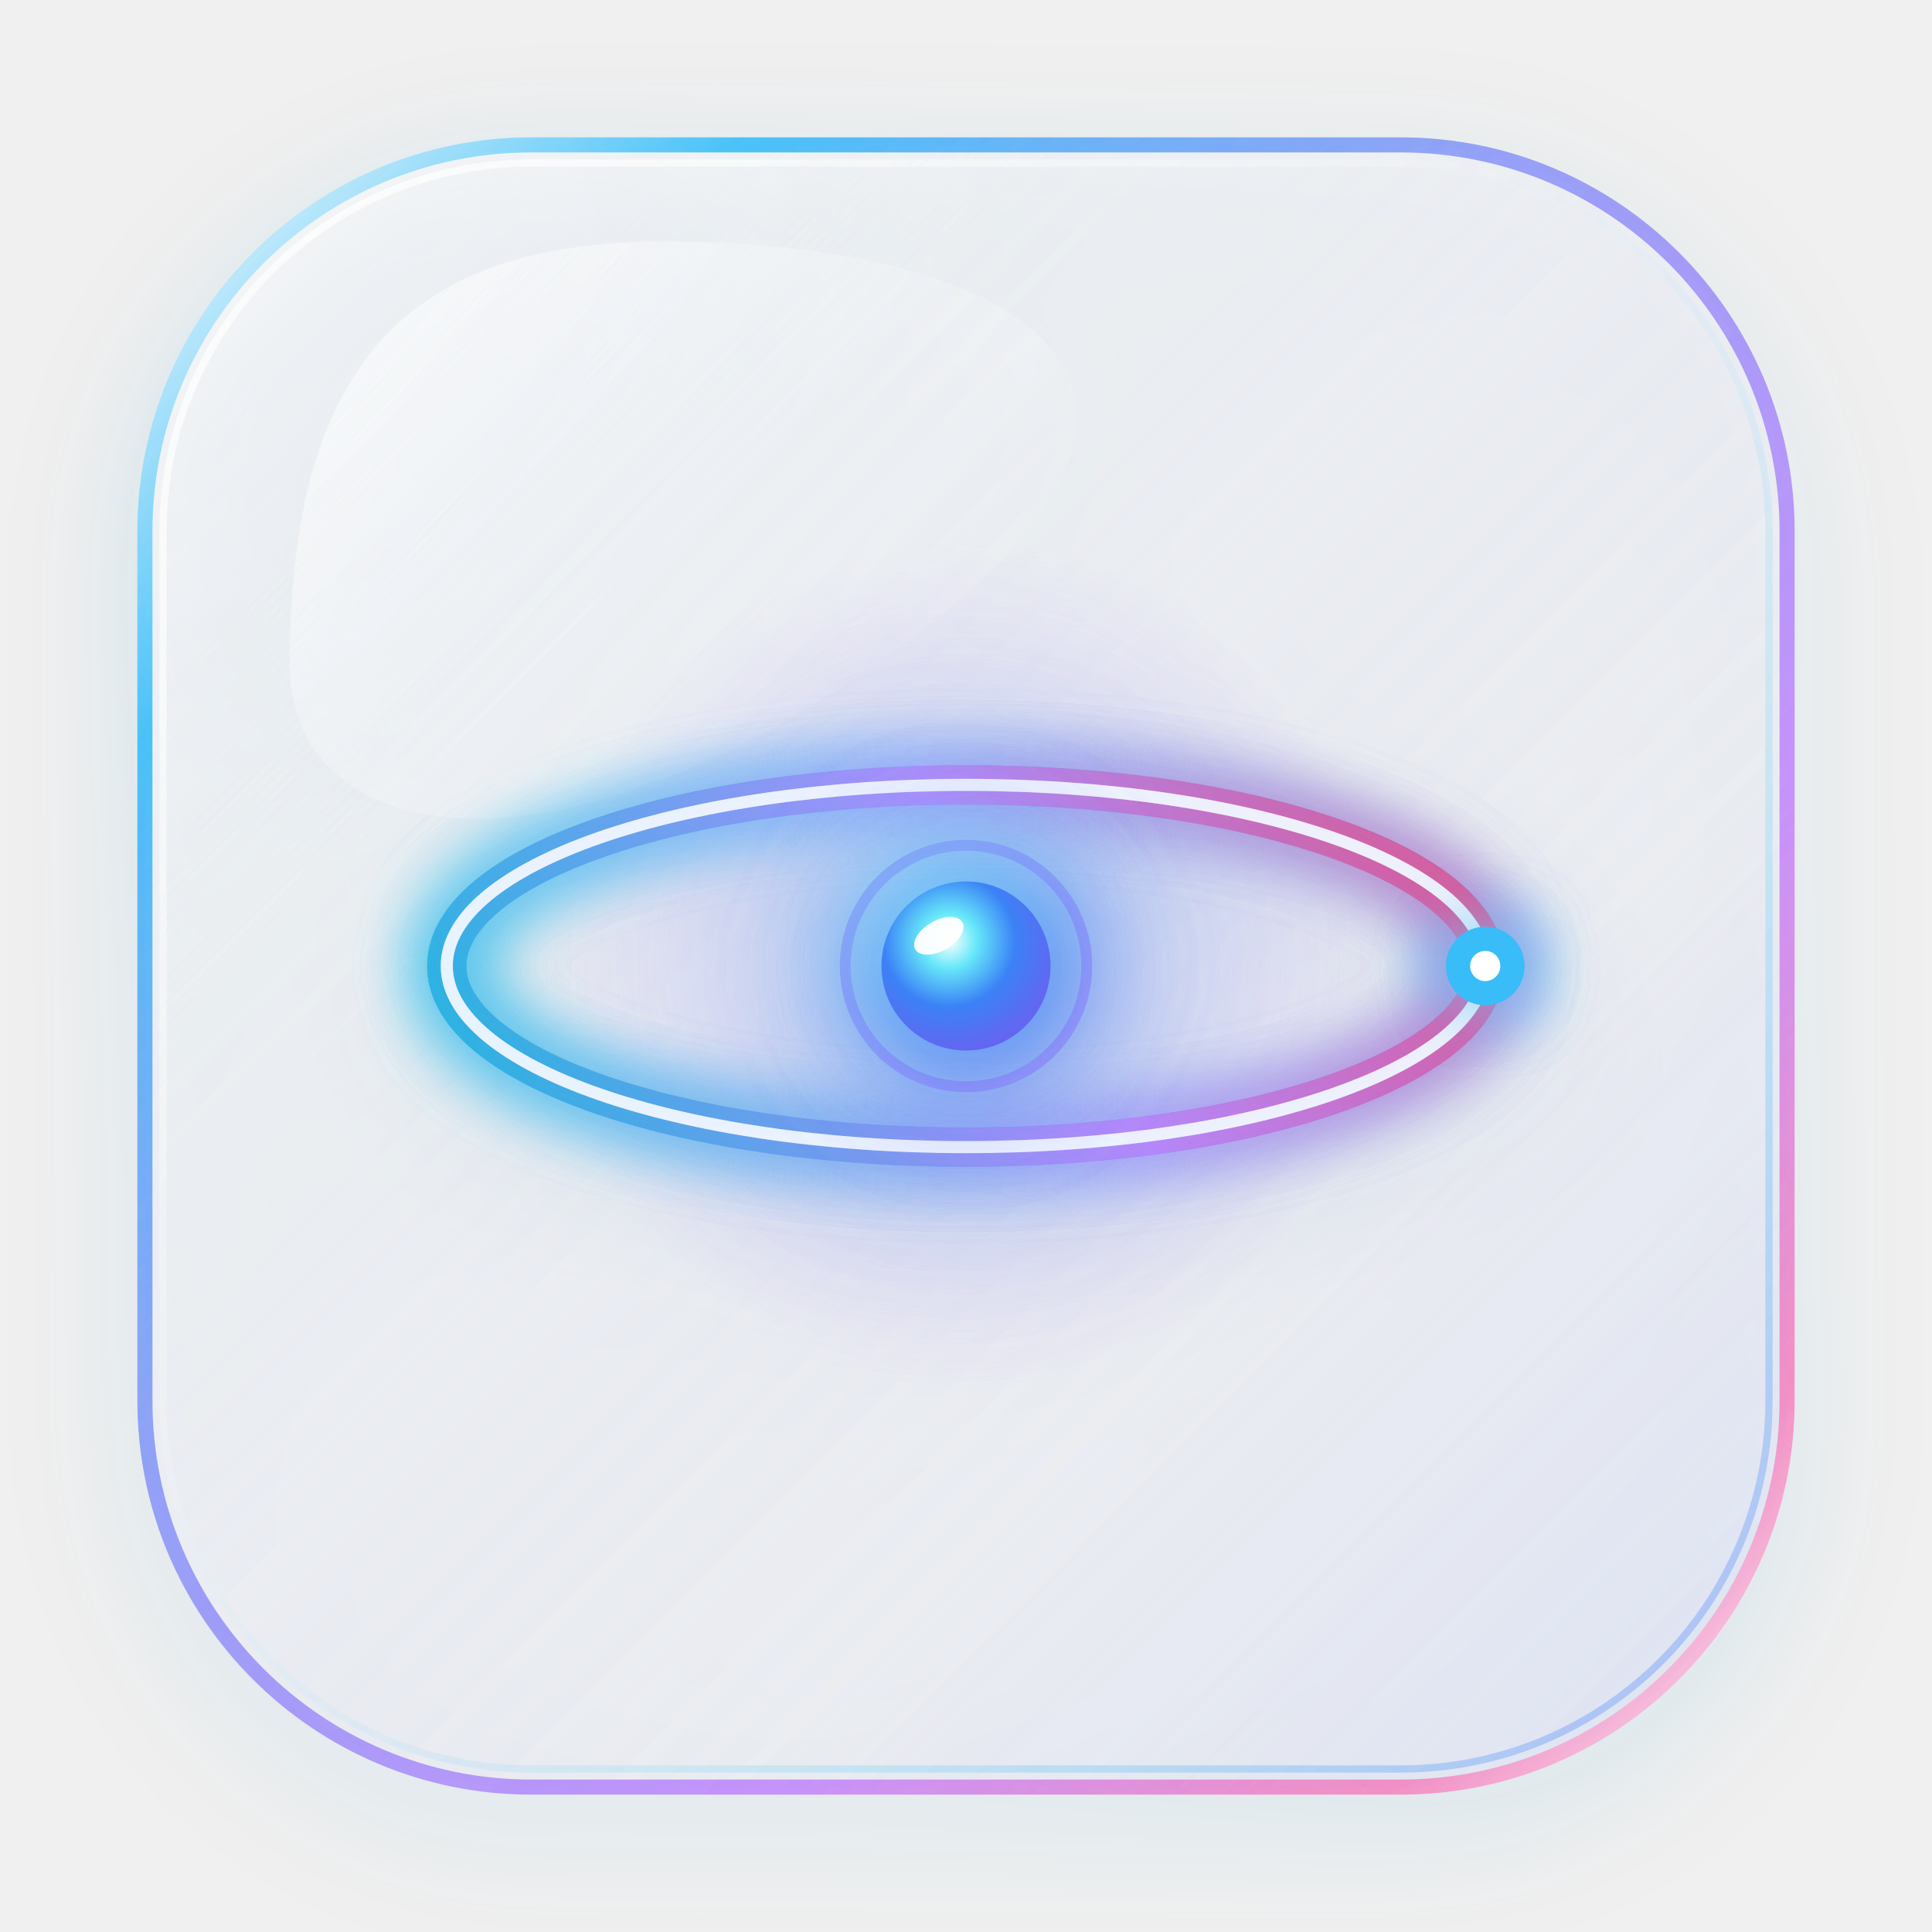
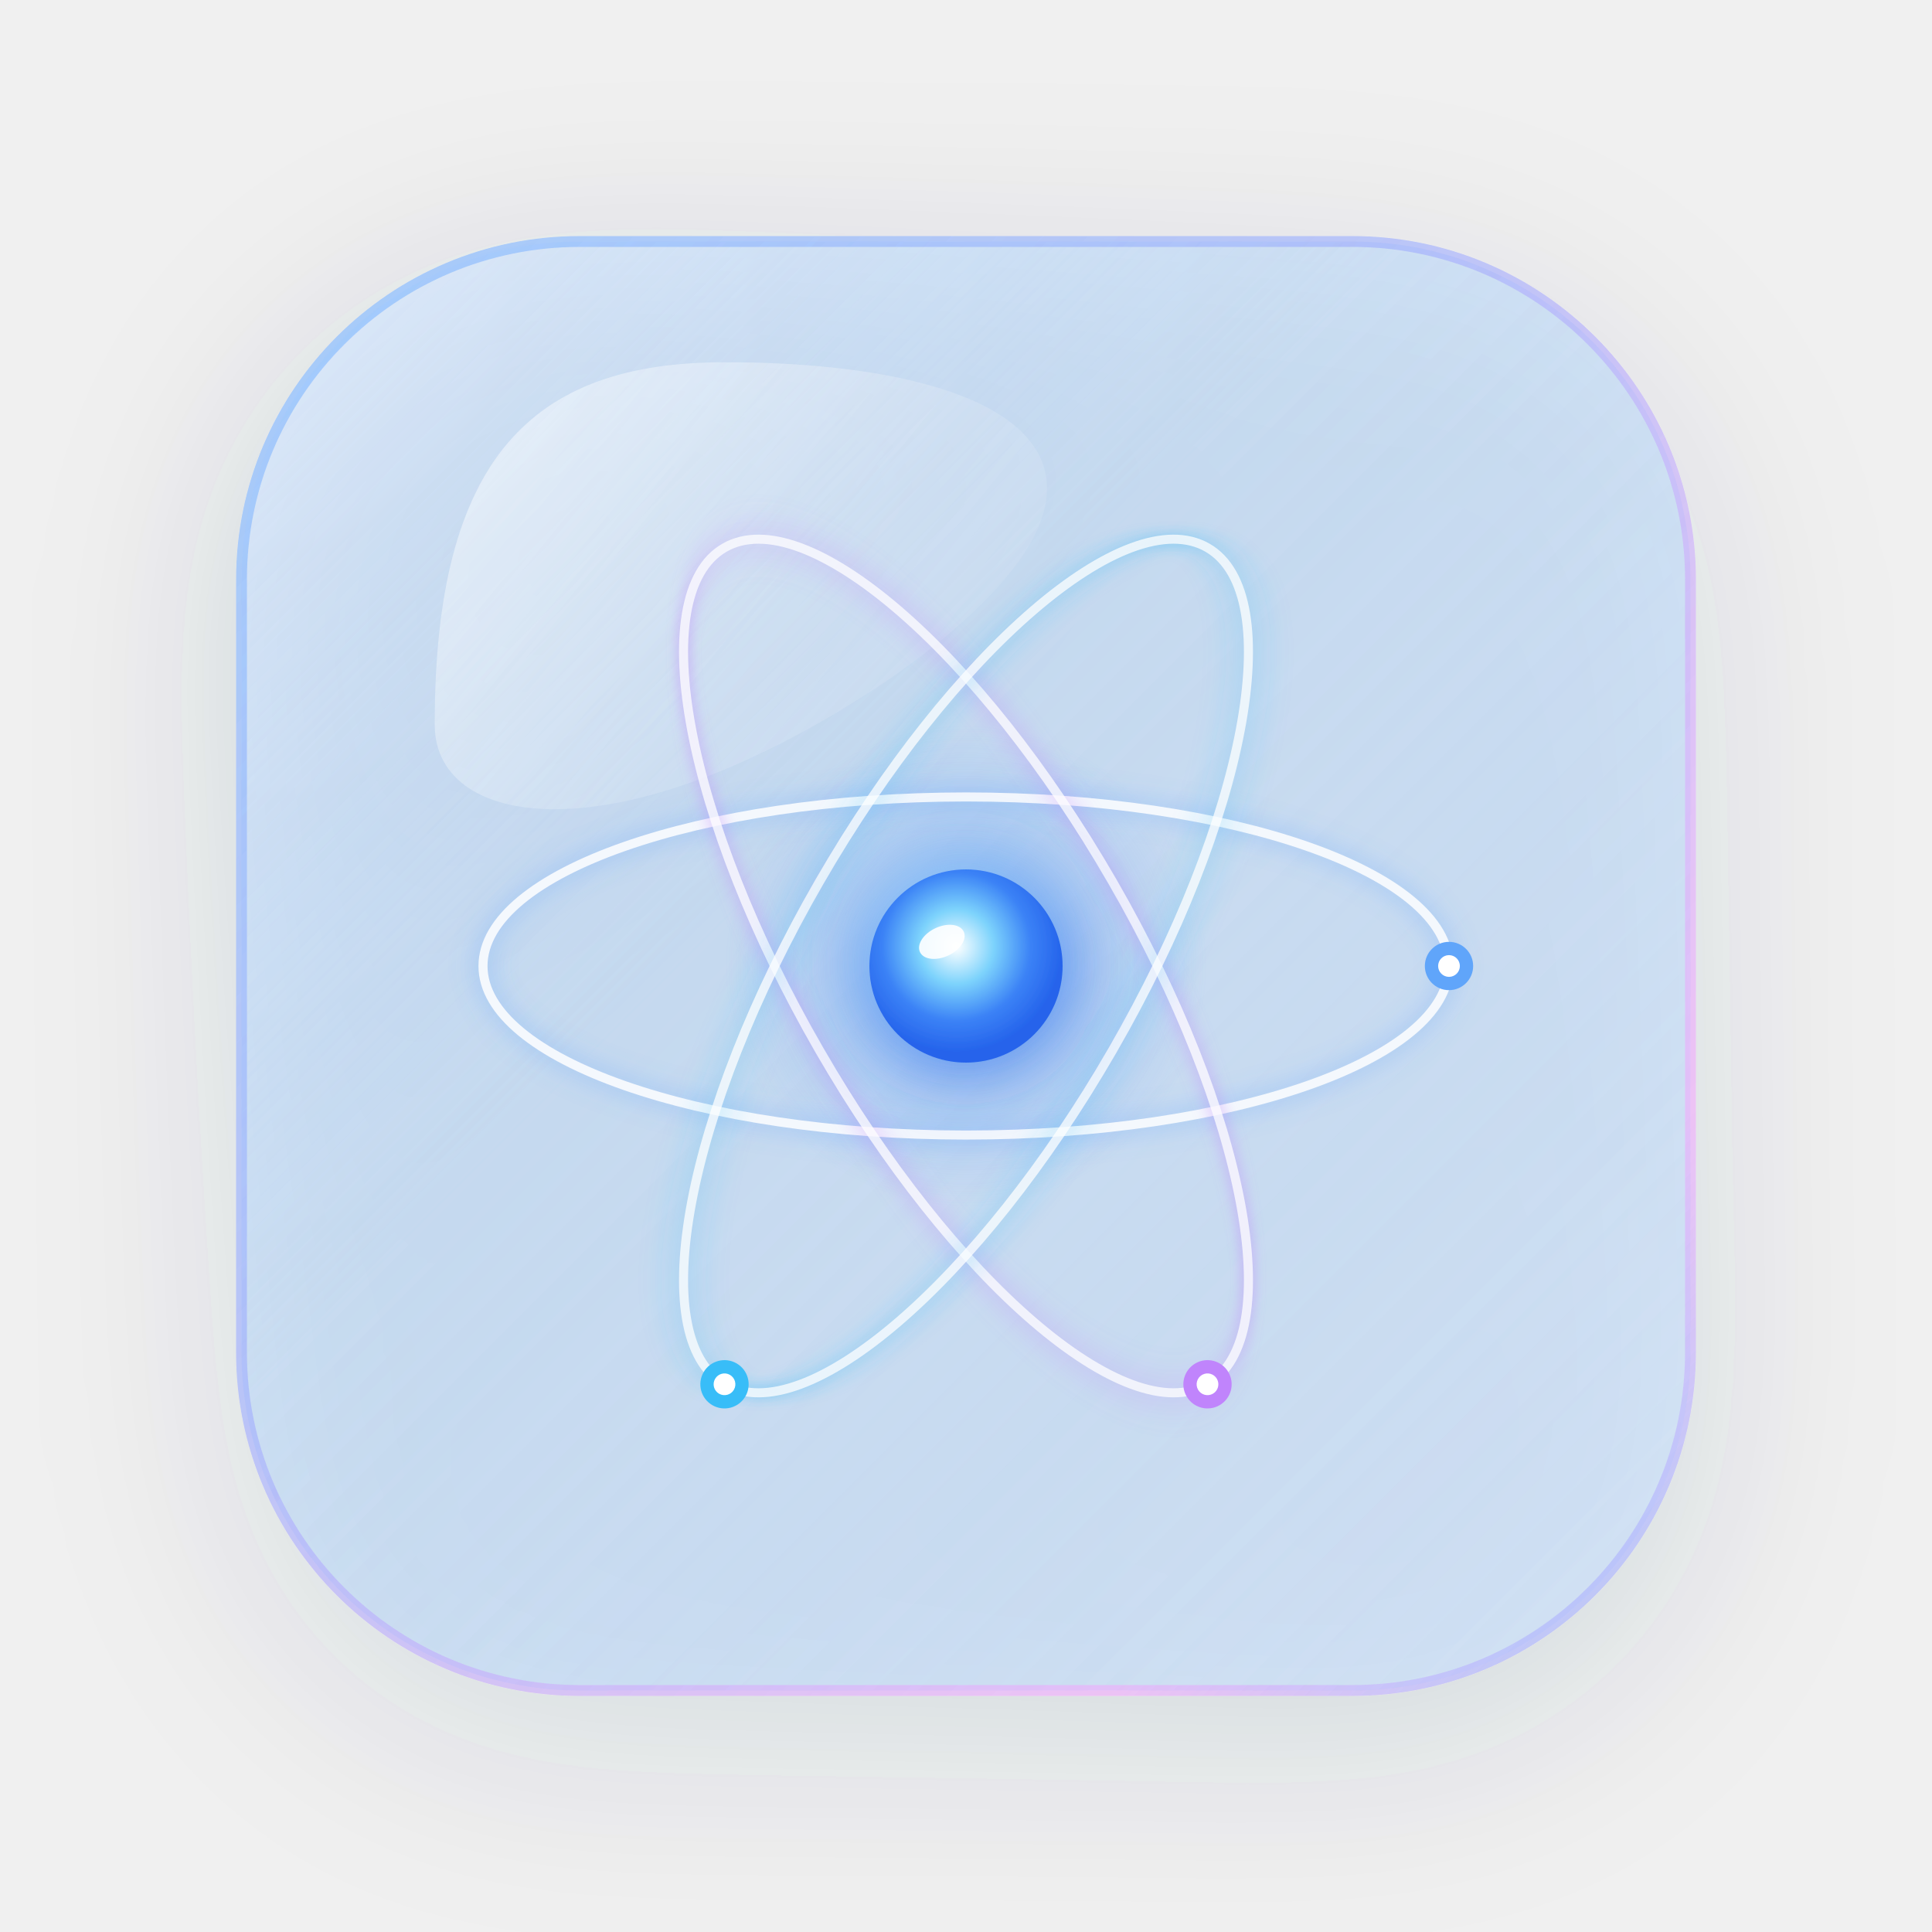
<svg xmlns="http://www.w3.org/2000/svg" width="320" height="320" viewBox="0 0 320 320" fill="none">
  <defs>
-     <filter id="glass-shadow" x="-15%" y="-15%" width="135%" height="140%" filterUnits="userSpaceOnUse" color-interpolation-filters="sRGB">
-       <feDropShadow dx="0" dy="18" stdDeviation="20" flood-color="#090d16" flood-opacity="0.38" />
-       <feDropShadow dx="0" dy="6" stdDeviation="10" flood-color="#0284c7" flood-opacity="0.25" />
+     <filter id="shadow" x="-20%" y="-15%" width="140%" height="140%">
+       <feDropShadow dx="0" dy="8" stdDeviation="16" flood-color="#1e3a5f" flood-opacity="0.25" />
    </filter>
-     <filter id="neon-glow" x="-40%" y="-40%" width="180%" height="180%" filterUnits="userSpaceOnUse" color-interpolation-filters="sRGB">
-       <feGaussianBlur stdDeviation="5.5" result="coloredBlur" />
+     <filter id="core-glow" x="-50%" y="-50%" width="200%" height="200%">
+       <feGaussianBlur stdDeviation="6" result="glow" />
      <feMerge>
-         <feMergeNode in="coloredBlur" />
+         <feMergeNode in="glow" />
        <feMergeNode in="SourceGraphic" />
      </feMerge>
    </filter>
-     <filter id="nucleus-glow" x="-60%" y="-60%" width="220%" height="220%" filterUnits="userSpaceOnUse" color-interpolation-filters="sRGB">
-       <feGaussianBlur stdDeviation="9" result="blur1" />
-       <feGaussianBlur stdDeviation="3" result="blur2" />
-       <feMerge>
-         <feMergeNode in="blur1" />
-         <feMergeNode in="blur2" />
-         <feMergeNode in="SourceGraphic" />
-       </feMerge>
-     </filter>
-     <filter id="soft-blur" x="-20%" y="-20%" width="140%" height="140%">
+     <filter id="orbit-glow" x="-20%" y="-40%" width="140%" height="180%">
      <feGaussianBlur stdDeviation="2" />
    </filter>
-     <linearGradient id="liquid-surface" x1="24" y1="24" x2="296" y2="296" gradientUnits="userSpaceOnUse">
-       <stop offset="0%" stop-color="#ffffff" stop-opacity="0.55" />
-       <stop offset="28%" stop-color="#f0f9ff" stop-opacity="0.24" />
-       <stop offset="68%" stop-color="#e0e7ff" stop-opacity="0.15" />
-       <stop offset="100%" stop-color="#c7d2fe" stop-opacity="0.32" />
+     <linearGradient id="glass-fill" x1="40" y1="40" x2="280" y2="280" gradientUnits="userSpaceOnUse">
+       <stop offset="0%" stop-color="#dbeafe" stop-opacity="0.7" />
+       <stop offset="40%" stop-color="#93c5fd" stop-opacity="0.35" />
+       <stop offset="100%" stop-color="#bfdbfe" stop-opacity="0.5" />
    </linearGradient>
-     <linearGradient id="chromatic-rim" x1="24" y1="24" x2="296" y2="296" gradientUnits="userSpaceOnUse">
-       <stop offset="0%" stop-color="#ffffff" stop-opacity="0.95" />
-       <stop offset="18%" stop-color="#38bdf8" stop-opacity="0.9" />
-       <stop offset="42%" stop-color="#818cf8" stop-opacity="0.8" />
-       <stop offset="70%" stop-color="#c084fc" stop-opacity="0.85" />
-       <stop offset="88%" stop-color="#f472b6" stop-opacity="0.75" />
-       <stop offset="100%" stop-color="#ffffff" stop-opacity="0.95" />
+     <linearGradient id="glass-border" x1="40" y1="40" x2="280" y2="280" gradientUnits="userSpaceOnUse">
+       <stop offset="0%" stop-color="#93c5fd" stop-opacity="0.8" />
+       <stop offset="40%" stop-color="#a5b4fc" stop-opacity="0.7" />
+       <stop offset="80%" stop-color="#f0abfc" stop-opacity="0.6" />
+       <stop offset="100%" stop-color="#93c5fd" stop-opacity="0.8" />
    </linearGradient>
-     <linearGradient id="inner-rim" x1="27" y1="27" x2="293" y2="293" gradientUnits="userSpaceOnUse">
-       <stop offset="0%" stop-color="#ffffff" stop-opacity="0.85" />
-       <stop offset="40%" stop-color="#ffffff" stop-opacity="0.15" />
-       <stop offset="75%" stop-color="#38bdf8" stop-opacity="0.22" />
-       <stop offset="100%" stop-color="#818cf8" stop-opacity="0.5" />
-     </linearGradient>
-     <linearGradient id="specular-lens" x1="35" y1="35" x2="160" y2="150" gradientUnits="userSpaceOnUse">
-       <stop offset="0%" stop-color="#ffffff" stop-opacity="0.75" />
-       <stop offset="45%" stop-color="#ffffff" stop-opacity="0.22" />
+     <linearGradient id="specular" x1="60" y1="50" x2="170" y2="140" gradientUnits="userSpaceOnUse">
+       <stop offset="0%" stop-color="#ffffff" stop-opacity="0.6" />
+       <stop offset="60%" stop-color="#ffffff" stop-opacity="0.15" />
      <stop offset="100%" stop-color="#ffffff" stop-opacity="0" />
    </linearGradient>
-     <linearGradient id="orbit-grad-1" x1="74" y1="130" x2="246" y2="190" gradientUnits="userSpaceOnUse">
-       <stop offset="0%" stop-color="#00f0ff" />
-       <stop offset="60%" stop-color="#38bdf8" />
+     <radialGradient id="nucleus" cx="45%" cy="40%" r="55%">
+       <stop offset="0%" stop-color="#ffffff" />
+       <stop offset="35%" stop-color="#7dd3fc" />
+       <stop offset="70%" stop-color="#3b82f6" />
      <stop offset="100%" stop-color="#2563eb" />
-     </linearGradient>
-     <linearGradient id="orbit-grad-2" x1="80" y1="110" x2="240" y2="210" gradientUnits="userSpaceOnUse">
-       <stop offset="0%" stop-color="#38bdf8" />
-       <stop offset="50%" stop-color="#818cf8" />
-       <stop offset="100%" stop-color="#c084fc" />
-     </linearGradient>
-     <linearGradient id="orbit-grad-3" x1="240" y1="110" x2="80" y2="210" gradientUnits="userSpaceOnUse">
-       <stop offset="0%" stop-color="#f43f5e" />
-       <stop offset="45%" stop-color="#c084fc" />
-       <stop offset="100%" stop-color="#06b6d4" />
-     </linearGradient>
-     <radialGradient id="nucleus-body" cx="40%" cy="35%" r="65%">
-       <stop offset="0%" stop-color="#ffffff" />
-       <stop offset="25%" stop-color="#67e8f9" />
-       <stop offset="60%" stop-color="#3b82f6" />
-       <stop offset="100%" stop-color="#6366f1" />
    </radialGradient>
-     <radialGradient id="nucleus-ambient" cx="50%" cy="50%" r="50%">
-       <stop offset="0%" stop-color="#38bdf8" stop-opacity="0.45" />
-       <stop offset="55%" stop-color="#818cf8" stop-opacity="0.18" />
-       <stop offset="100%" stop-color="#c084fc" stop-opacity="0" />
+     <radialGradient id="nucleus-halo" cx="50%" cy="50%" r="50%">
+       <stop offset="0%" stop-color="#60a5fa" stop-opacity="0.4" />
+       <stop offset="100%" stop-color="#3b82f6" stop-opacity="0" />
    </radialGradient>
  </defs>
  <style>
-     /* Continuous animations */
-     .glass-squircle {
-       transition: transform 0.5s cubic-bezier(0.34, 1.56, 0.64, 1), filter 0.5s ease;
-       transform-origin: 160px 160px;
+     /* Orbit rotation animations - physically correct continuous motion */
+     .orbit-1 { transform-origin: 160px 160px; animation: spin1 12s linear infinite; }
+     .orbit-2 { transform-origin: 160px 160px; animation: spin2 16s linear infinite; }
+     .orbit-3 { transform-origin: 160px 160px; animation: spin3 14s linear infinite reverse; }
+ 
+     /* Nucleus gentle breathing */
+     .nucleus { transform-origin: 160px 160px; animation: breathe 3s ease-in-out infinite; }
+ 
+     @keyframes spin1 { to { transform: rotate(360deg); } }
+     @keyframes spin2 { to { transform: rotate(360deg); } }
+     @keyframes spin3 { to { transform: rotate(360deg); } }
+ 
+     @keyframes breathe {
+       0%, 100% { transform: scale(1); opacity: 1; }
+       50% { transform: scale(1.08); opacity: 0.9; }
    }

-     .orbit-1 {
-       transform-origin: 160px 160px;
-       animation: spin-1 18s linear infinite;
-     }
-     .orbit-2 {
-       transform-origin: 160px 160px;
-       animation: spin-2 24s linear infinite reverse;
-     }
-     .orbit-3 {
-       transform-origin: 160px 160px;
-       animation: spin-3 20s linear infinite;
-     }
- 
-     .atom-core {
-       transform-origin: 160px 160px;
-       animation: pulse-core 3.6s ease-in-out infinite;
-       transition: transform 0.4s cubic-bezier(0.34, 1.56, 0.64, 1);
-     }
- 
-     .specular-glide {
-       transform-origin: 160px 160px;
-       animation: sweep-glide 6s ease-in-out infinite;
-     }
- 
-     @keyframes spin-1 {
-       from { transform: rotate(0deg); }
-       to { transform: rotate(360deg); }
-     }
-     @keyframes spin-2 {
-       from { transform: rotate(60deg); }
-       to { transform: rotate(420deg); }
-     }
-     @keyframes spin-3 {
-       from { transform: rotate(120deg); }
-       to { transform: rotate(480deg); }
-     }
- 
-     @keyframes pulse-core {
-       0%, 100% {
-         transform: scale(1);
-         filter: drop-shadow(0 0 8px rgba(56, 189, 248, 0.6));
-       }
-       50% {
-         transform: scale(1.14);
-         filter: drop-shadow(0 0 18px rgba(129, 140, 248, 0.9));
-       }
-     }
- 
-     @keyframes sweep-glide {
-       0%, 100% {
-         opacity: 0.75;
-         transform: translate(0, 0);
-       }
-       50% {
-         opacity: 0.95;
-         transform: translate(3px, 3px);
-       }
-     }
- 
-     /* Interactive hover styling */
-     svg:hover .glass-squircle {
-       filter: url(#glass-shadow) drop-shadow(0 0 24px rgba(56, 189, 248, 0.5));
-       transform: scale(1.03);
-     }
- 
-     svg:hover .orbit-1 {
-       animation-duration: 5s;
-     }
-     svg:hover .orbit-2 {
-       animation-duration: 6s;
-     }
-     svg:hover .orbit-3 {
-       animation-duration: 5.5s;
-     }
- 
-     svg:hover .atom-core {
-       transform: scale(1.22);
-     }
- 
-     svg:hover .electron-glow {
-       filter: drop-shadow(0 0 10px #ffffff);
-     }
+     /* Hover: speed up orbits, brighten nucleus */
+     svg:hover .orbit-1 { animation-duration: 3s; }
+     svg:hover .orbit-2 { animation-duration: 4s; }
+     svg:hover .orbit-3 { animation-duration: 3.5s; }
+     svg:hover .nucleus { animation-duration: 1.5s; }
  </style>
-   <g class="glass-squircle" filter="url(#glass-shadow)">
-     <rect x="24" y="24" width="272" height="272" rx="64" fill="url(#liquid-surface)" />
-     <rect x="24" y="24" width="272" height="272" rx="64" fill="none" stroke="url(#chromatic-rim)" stroke-width="2.5" />
-     <rect x="27" y="27" width="266" height="266" rx="61" fill="none" stroke="url(#inner-rim)" stroke-width="1.2" />
-     <path class="specular-glide" d="M 48 110 C 48 60 68 40 110 40 C 170 40 210 65 145 110 C 90 148 48 140 48 110 Z" fill="url(#specular-lens)" />
-     <path d="M 80 26 C 120 25 200 25 240 26" stroke="#ffffff" stroke-width="2.2" stroke-linecap="round" stroke-opacity="0.95" filter="url(#soft-blur)" />
-     <circle cx="160" cy="160" r="70" fill="url(#nucleus-ambient)" />
-     <g class="orbit-1">
-       <ellipse cx="160" cy="160" rx="86" ry="30" fill="none" stroke="url(#orbit-grad-1)" stroke-width="6.5" stroke-opacity="0.65" filter="url(#neon-glow)" />
-       <ellipse cx="160" cy="160" rx="86" ry="30" fill="none" stroke="#f0f9ff" stroke-width="2" stroke-opacity="0.95" />
-       <g class="electron-glow" filter="url(#neon-glow)">
-         <circle cx="246" cy="160" r="6.5" fill="#00f0ff" />
-         <circle cx="246" cy="160" r="2.5" fill="#ffffff" />
-       </g>
-     </g>
-     <g class="orbit-2">
-       <ellipse cx="160" cy="160" rx="86" ry="30" fill="none" stroke="url(#orbit-grad-2)" stroke-width="6.5" stroke-opacity="0.65" filter="url(#neon-glow)" />
-       <ellipse cx="160" cy="160" rx="86" ry="30" fill="none" stroke="#f5f3ff" stroke-width="2" stroke-opacity="0.95" />
-       <g class="electron-glow" filter="url(#neon-glow)">
-         <circle cx="246" cy="160" r="6.5" fill="#c084fc" />
-         <circle cx="246" cy="160" r="2.5" fill="#ffffff" />
-       </g>
-     </g>
-     <g class="orbit-3">
-       <ellipse cx="160" cy="160" rx="86" ry="30" fill="none" stroke="url(#orbit-grad-3)" stroke-width="6.5" stroke-opacity="0.65" filter="url(#neon-glow)" />
-       <ellipse cx="160" cy="160" rx="86" ry="30" fill="none" stroke="#eff6ff" stroke-width="2" stroke-opacity="0.95" />
-       <g class="electron-glow" filter="url(#neon-glow)">
-         <circle cx="246" cy="160" r="6.5" fill="#38bdf8" />
-         <circle cx="246" cy="160" r="2.5" fill="#ffffff" />
-       </g>
-     </g>
-     <g class="atom-core">
-       <circle cx="160" cy="160" r="20" fill="none" stroke="url(#chromatic-rim)" stroke-width="1.8" stroke-opacity="0.85" filter="url(#nucleus-glow)" />
-       <circle cx="160" cy="160" r="14" fill="url(#nucleus-body)" filter="url(#nucleus-glow)" />
-       <ellipse cx="155.5" cy="155" rx="4.5" ry="2.5" transform="rotate(-30 155.5 155)" fill="#ffffff" opacity="0.95" />
-     </g>
+   <g filter="url(#shadow)">
+     <rect x="40" y="40" width="240" height="240" rx="56" fill="url(#glass-fill)" />
+     <rect x="40" y="40" width="240" height="240" rx="56" fill="none" stroke="url(#glass-border)" stroke-width="1.8" />
+     <path d="M 72 120 C 72 76 88 60 120 60 C 170 60 196 78 148 112 C 104 142 72 138 72 120 Z" fill="url(#specular)" />
+   </g>
+   <circle cx="160" cy="160" r="40" fill="url(#nucleus-halo)" />
+   <g class="orbit-1">
+     <ellipse cx="160" cy="160" rx="80" ry="28" fill="none" stroke="#60a5fa" stroke-width="3" stroke-opacity="0.3" filter="url(#orbit-glow)" />
+     <ellipse cx="160" cy="160" rx="80" ry="28" fill="none" stroke="#ffffff" stroke-width="1.5" stroke-opacity="0.85" />
+     <circle cx="240" cy="160" r="4" fill="#60a5fa" />
+     <circle cx="240" cy="160" r="1.8" fill="#ffffff" />
+   </g>
+   <g class="orbit-2" transform="rotate(60 160 160)">
+     <ellipse cx="160" cy="160" rx="80" ry="28" fill="none" stroke="#c084fc" stroke-width="3" stroke-opacity="0.3" filter="url(#orbit-glow)" />
+     <ellipse cx="160" cy="160" rx="80" ry="28" fill="none" stroke="#ffffff" stroke-width="1.5" stroke-opacity="0.75" />
+     <circle cx="240" cy="160" r="4" fill="#c084fc" />
+     <circle cx="240" cy="160" r="1.8" fill="#ffffff" />
+   </g>
+   <g class="orbit-3" transform="rotate(120 160 160)">
+     <ellipse cx="160" cy="160" rx="80" ry="28" fill="none" stroke="#38bdf8" stroke-width="3" stroke-opacity="0.3" filter="url(#orbit-glow)" />
+     <ellipse cx="160" cy="160" rx="80" ry="28" fill="none" stroke="#ffffff" stroke-width="1.5" stroke-opacity="0.75" />
+     <circle cx="240" cy="160" r="4" fill="#38bdf8" />
+     <circle cx="240" cy="160" r="1.8" fill="#ffffff" />
+   </g>
+   <g class="nucleus">
+     <circle cx="160" cy="160" r="16" fill="url(#nucleus)" filter="url(#core-glow)" />
+     <ellipse cx="156" cy="156" rx="4" ry="2.5" transform="rotate(-25 156 156)" fill="#ffffff" opacity="0.9" />
  </g>
</svg>
